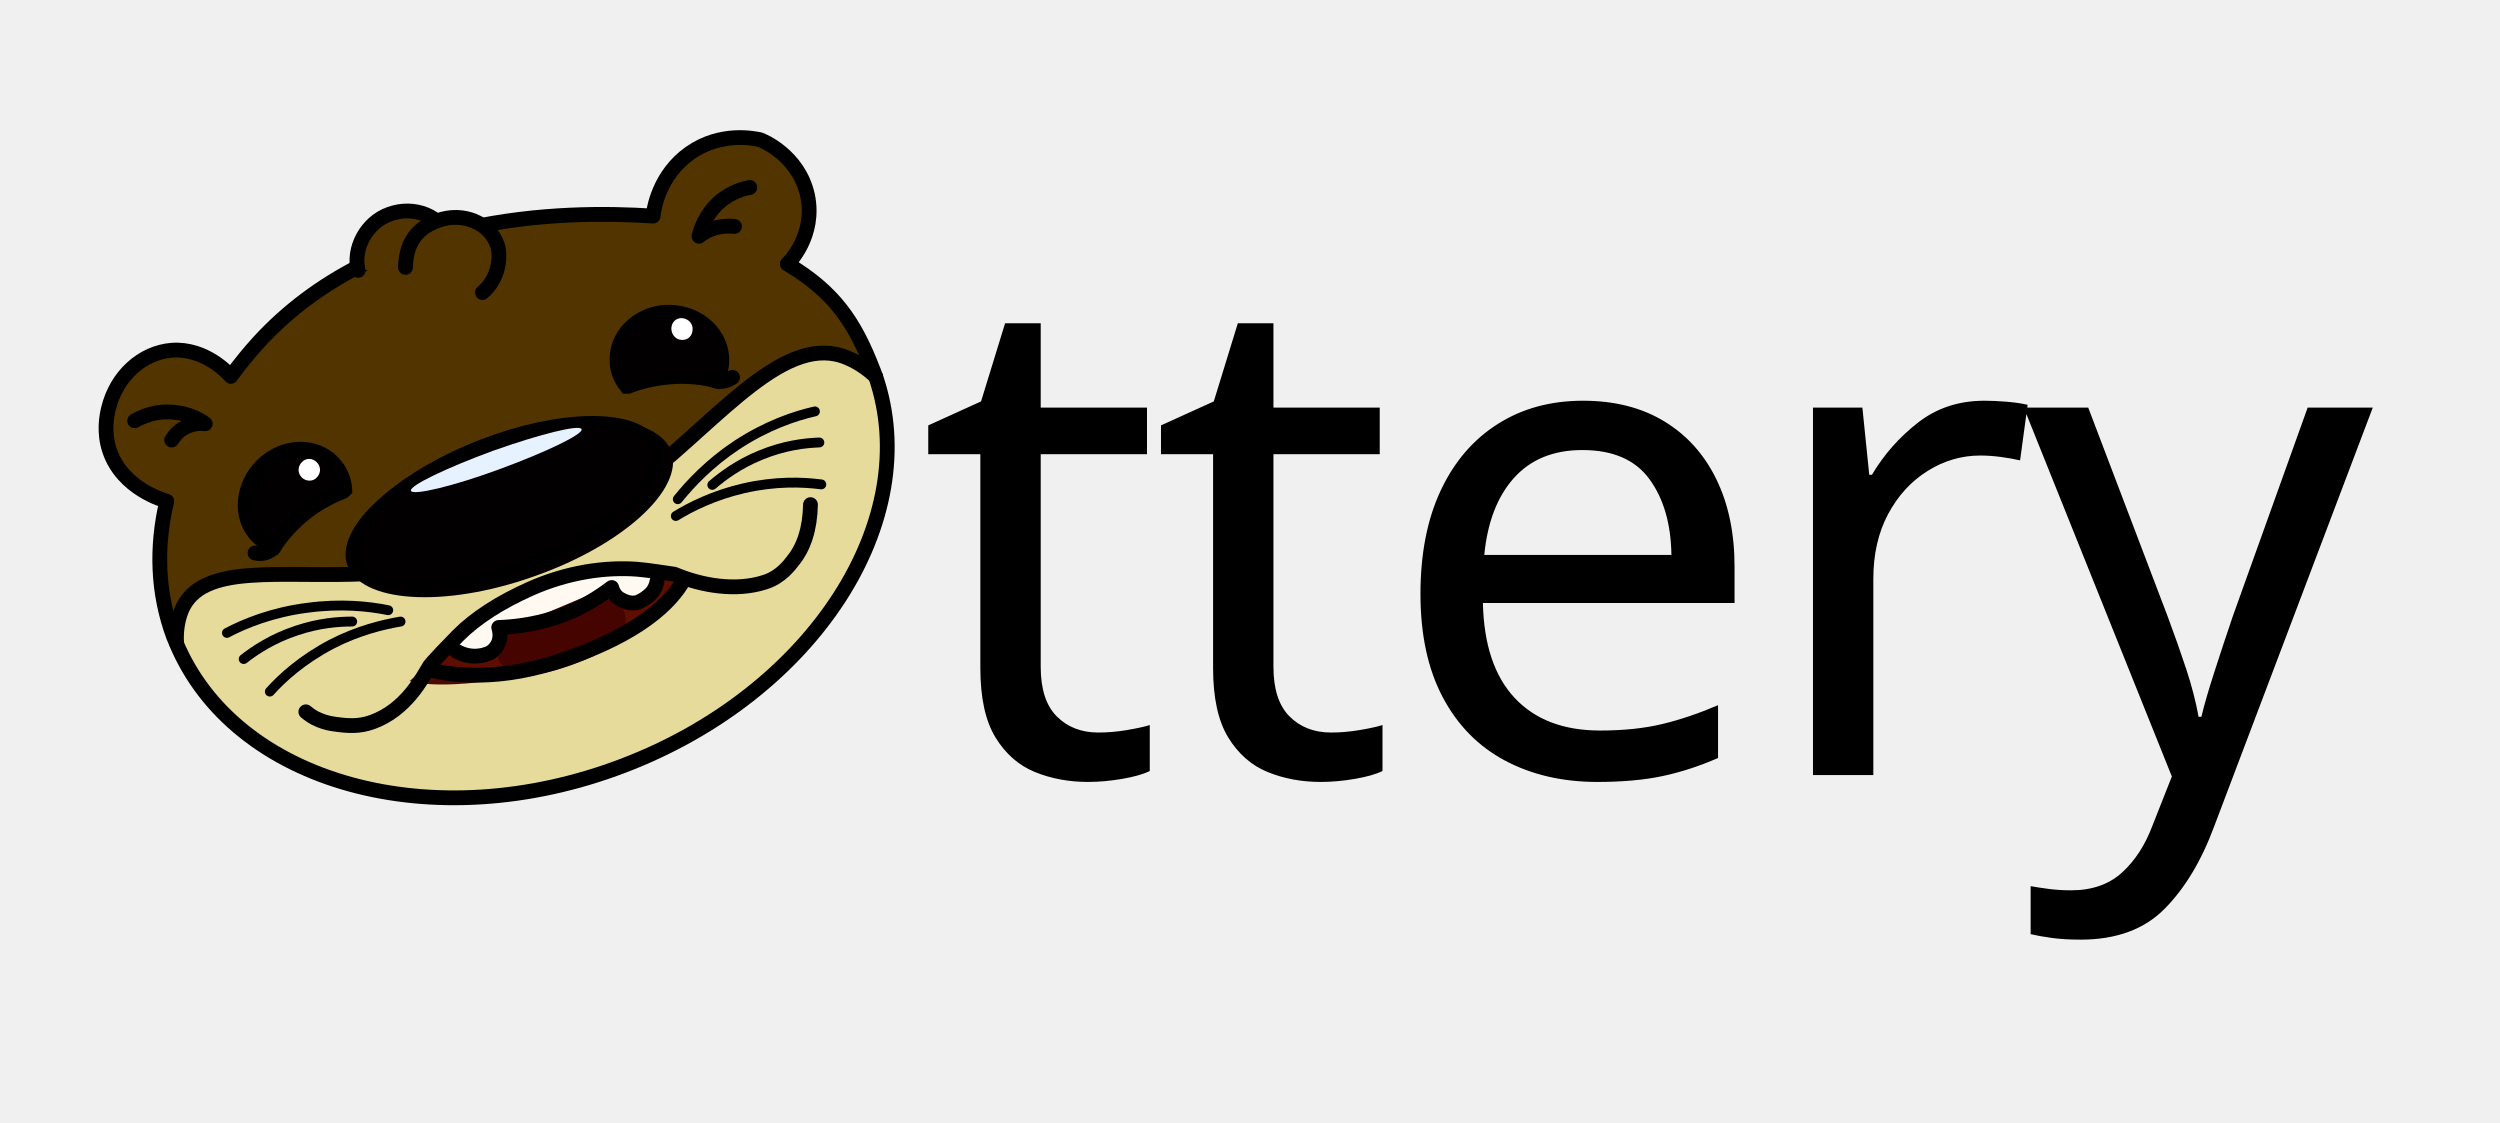
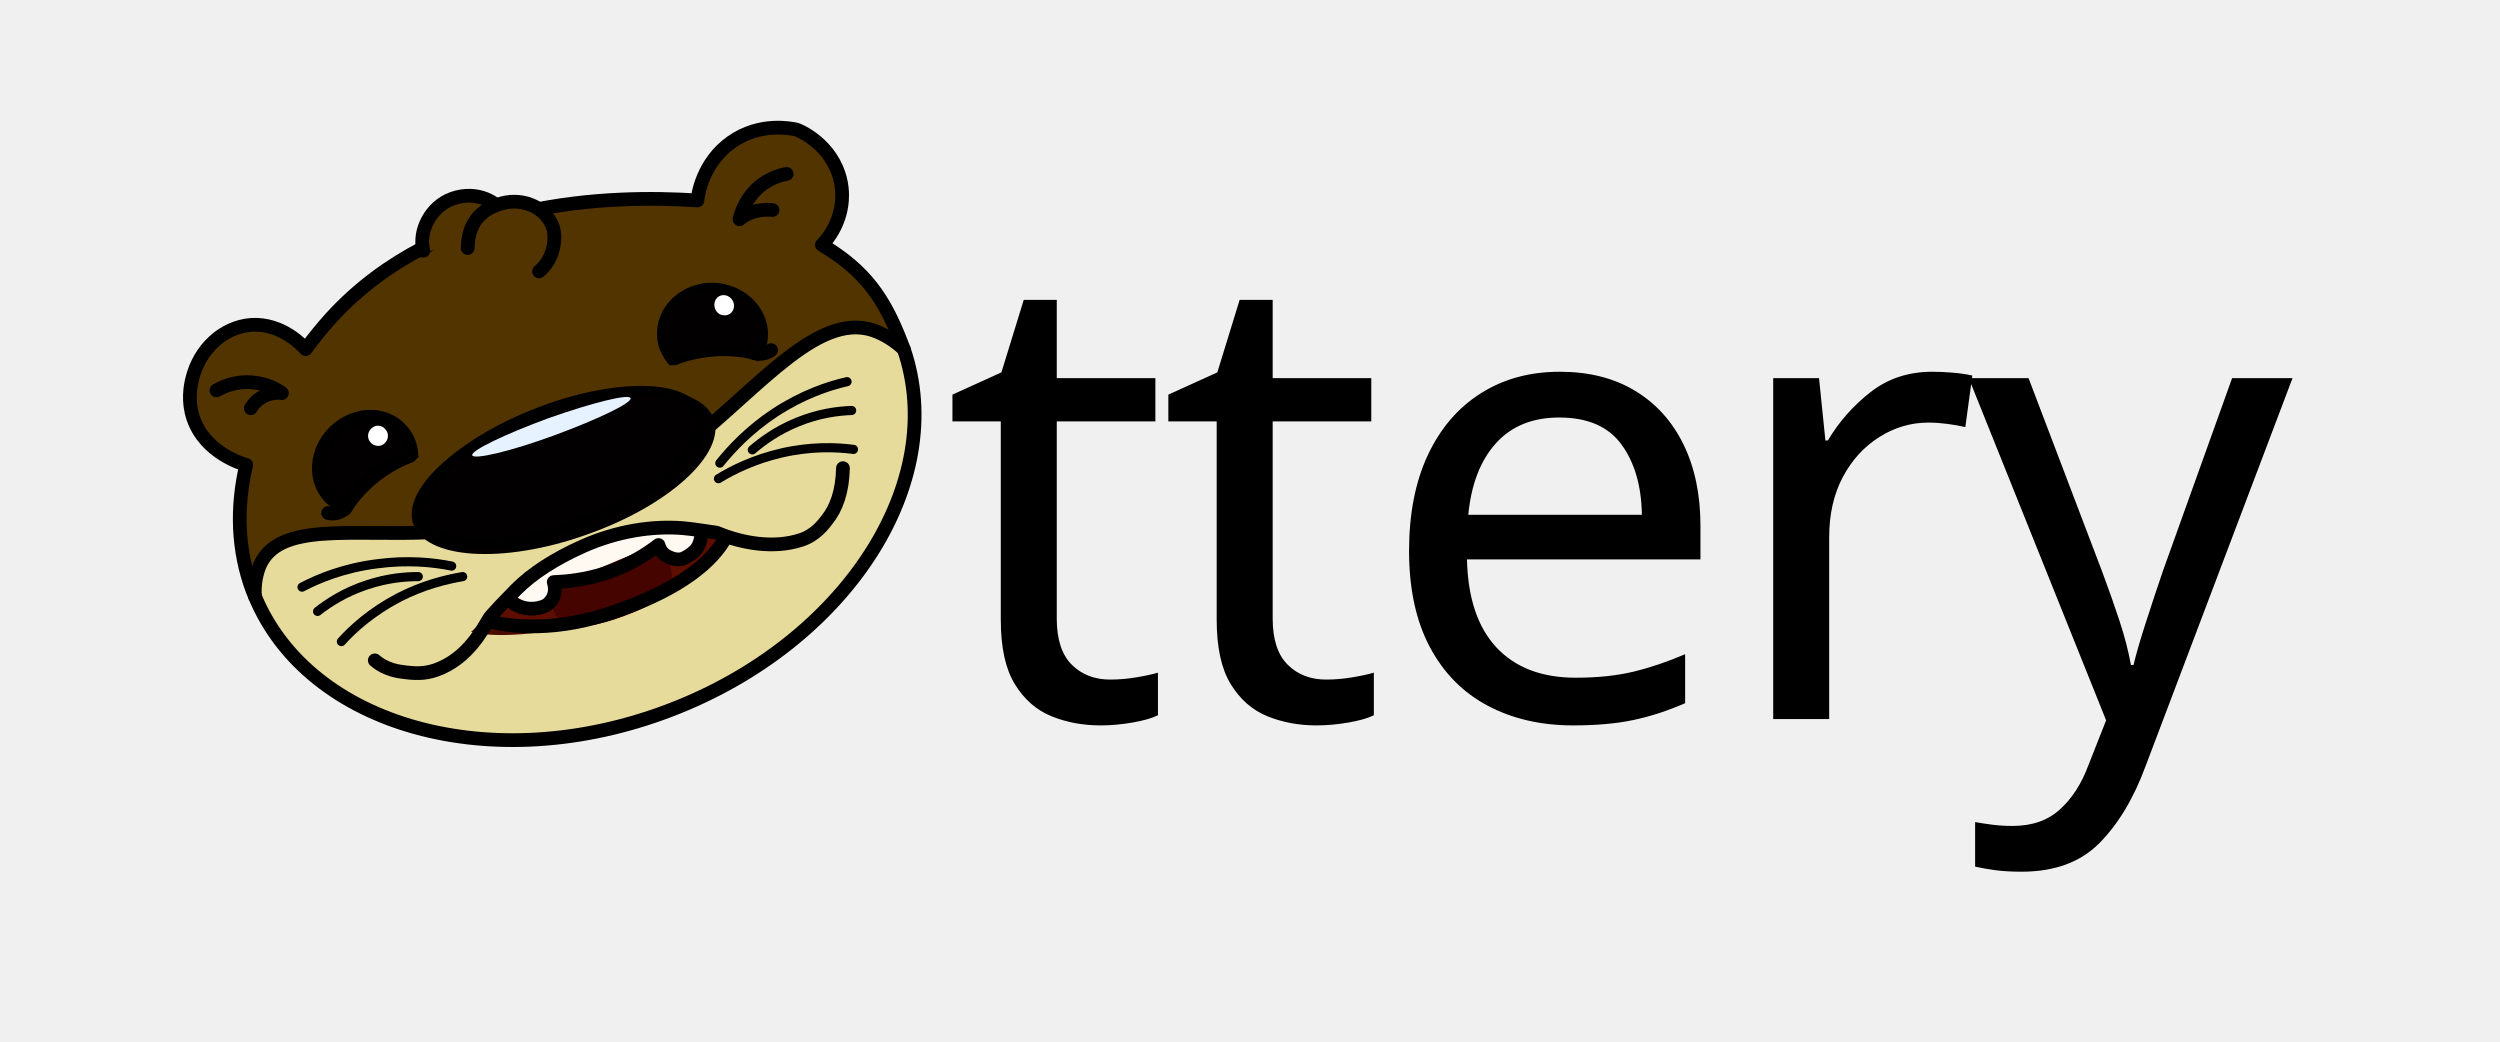
- <svg xmlns="http://www.w3.org/2000/svg" version="1.1" id="Ottery-Logo" x="0px" y="0px" viewBox="0 0 506.8 227.5" style="enable-background:new 0 0 506.8 227.5;" xml:space="preserve">
+ <svg xmlns="http://www.w3.org/2000/svg" version="1.1" id="Ottery-Logo" x="0px" y="0px" viewBox="0 0 546.3 227.5" style="enable-background:new 0 0 546.3 227.5;" xml:space="preserve">
  <style type="text/css">
	.st0{font-family:'ArialRoundedMTBold';}
	.st1{font-size:139px;}
	.st2{letter-spacing:-3;}
	.st3{display:none;}
	.st4{display:inline;}
	.st5{fill:#0085B1;}
	.st6{fill:#00A8C8;}
	.st7{fill:#005A8D;}
	.st8{fill:#E6DB9B;}
	.st9{fill:#513400;}
	.st10{fill:#FFF9F1;}
	.st11{fill:none;stroke:#000000;stroke-width:3;stroke-linecap:round;stroke-linejoin:round;stroke-miterlimit:10;}
	.st12{fill:#020000;}
	.st13{fill:none;stroke:#000000;stroke-width:2;stroke-linecap:round;stroke-linejoin:round;stroke-miterlimit:10;}
	.st14{fill:#E6F2FF;}
	.st15{fill:#5E0E00;}
	.st16{fill:none;stroke:#4B0B00;stroke-miterlimit:10;}
	.st17{fill:#460400;}
	.st18{fill:none;stroke:#460400;stroke-width:2;stroke-linecap:round;stroke-linejoin:round;stroke-miterlimit:10;}
	.st19{fill:none;stroke:#000000;stroke-width:3;stroke-miterlimit:10;}
	.st20{fill:#FFFFFF;}
	.st21{fill:none;stroke:#FFFFFF;stroke-width:2;stroke-linecap:round;stroke-linejoin:round;stroke-miterlimit:10;}
</style>
  <g id="Text-4">
-     <text transform="matrix(1 0 0 1 185.9566 157.1249)" class="st0 st1 st2">ttery</text>
+     <text transform="matrix(1 0 0 1 205.9091 157.1249)" class="st0 st1 st2">ttery</text>
  </g>
  <g id="Text-3" class="st3">
    <g class="st4">
-       <path d="M614.6,73.9c1.9-2.7,0.7-6.1-2.5-7.7l-17.4-11.4c-3.3-1.6-7.6-0.7-9.5,2.1l-10.4,16.4c-4.8,3.5-7,1.4-10.2-1.3l-19.2-17.7    c-2.7-2.3-7.2-2.3-9.9,0L517.9,69c-2.6,2.2-2.6,5.8,0,8l29.2,24.6c2.3,1.9,5.5,4.8,3.8,7.1l-31.9,37c-2.4,3.1-1.4,7.2,2.3,9.2    c0.3,0.2,0.6,0.3,0.9,0.5l13.8,11.7c0.4,0.3,0.9,0.6,1.3,0.8c3.6,1.6,10.8,2.8,15.8,0c1-0.6,1.8-1.4,2.3-2.3" />
-       <path d="M257.6,50.9h-65.3c-2.9,0-5.3,1.9-5.3,4.3v23.7c0,2.2,2.2,3.9,4.8,3.9l19.1-1.6c0.9,0,1.6,0.6,1.5,1.3l-7.7,64.1    c-0.2,2.8,2.6,5.1,6,5.1h27.1c3.9,0,7-2.6,6.7-5.8l-8.1-63c-0.1-1,0.9-1.8,2.1-1.8l18.5,2.4c3.2,0,5.7-2.1,5.7-4.6V55.1    C262.7,52.8,260.4,50.9,257.6,50.9z" />
-       <path d="M339.1,50.9h-65.3c-2.9,0-5.3,1.9-5.3,4.3v23.7c0,2.2,2.2,3.9,4.8,3.9l19.1-1.6c0.9,0,1.6,0.6,1.5,1.3l-7.7,64.1    c-0.2,2.8,2.6,5.1,6,5.1h27.1c3.9,0,7-2.6,6.7-5.8l-8.1-63c-0.1-1,0.9-1.8,2.1-1.8l18.5,2.4c3.2,0,5.7-2.1,5.7-4.6V55.1    C344.2,52.8,341.9,50.9,339.1,50.9z" />
-       <path d="M489.1,114.3c10.1-6.9,24.3-14.1,23.6-32.8c-0.8-20.6-21.5-29-46.7-29l-33.2,2c-2.3,0.1-4.2,2-4.3,4.3l-6.5,92    c0,2.4,2.4,4.3,5.3,4.3h30.9c2.8,0,5.1-1.8,5.1-4.1l-1.6-18l24.4,21.9c3,2.5,8,2.5,11,0l17.6-16.1c1.9-1.5,1.9-4,0-5.6    L489.1,114.3z M455.1,105.4c-4.9,0-5.5-4.6-5.5-10.3s-0.2-10.3,4.7-10.3S468,89.3,468,95S460,105.4,455.1,105.4z" />
-       <path d="M411.2,74.5V56.4c0-2.6-2.6-4.7-5.9-4.7h-47.6c-4,0-7.2,2.6-7.2,5.8v0.1v20.7l-3.1,71.2c0,2.9,2.9,5.3,6.6,5.3h19.3h6.4    h24.7c3.6,0,9.6-0.9,9.6-5.2l-1-25.1c0-2.9-2.9-5.2-6.5-5.2l-23.2,0.8c-2,0-3.7-1.3-3.7-2.9v-6.5c0-1.9,1.9-3.4,4.2-3.4l12.2,0.8    c3.2,0,5.8-2.1,5.8-4.6V90.6c0-2.2-2.2-3.9-4.8-3.9l-14.5,0.7c-1.5,0.1-2.7-0.9-2.7-2.1v-4.9c0-1.1,1.1-2,2.5-2l23.1,0.8    C408.5,79.2,411.2,77.1,411.2,74.5z" />
+       <path d="M634.5,73.9c1.9-2.7,0.7-6.1-2.5-7.7l-17.4-11.4c-3.3-1.6-7.6-0.7-9.5,2.1l-10.4,16.4c-4.8,3.5-7,1.4-10.2-1.3l-19.2-17.7    c-2.7-2.3-7.2-2.3-9.9,0L537.9,69c-2.6,2.2-2.6,5.8,0,8l29.2,24.6c2.3,1.9,5.5,4.8,3.8,7.1l-31.9,37c-2.4,3.1-1.4,7.2,2.3,9.2    c0.3,0.2,0.6,0.3,0.9,0.5l13.8,11.7c0.4,0.3,0.9,0.6,1.3,0.8c3.6,1.6,10.8,2.8,15.8,0c1-0.6,1.8-1.4,2.3-2.3" />
+       <path d="M277.5,50.9h-65.3c-2.9,0-5.3,1.9-5.3,4.3v23.7c0,2.2,2.2,3.9,4.8,3.9l19.1-1.6c0.9,0,1.6,0.6,1.5,1.3l-7.7,64.1    c-0.2,2.8,2.6,5.1,6,5.1h27.1c3.9,0,7-2.6,6.7-5.8l-8.1-63c-0.1-1,0.9-1.8,2.1-1.8l18.5,2.4c3.2,0,5.7-2.1,5.7-4.6V55.1    C282.7,52.8,280.4,50.9,277.5,50.9z" />
+       <path d="M359,50.9h-65.3c-2.9,0-5.3,1.9-5.3,4.3v23.7c0,2.2,2.2,3.9,4.8,3.9l19.1-1.6c0.9,0,1.6,0.6,1.5,1.3l-7.7,64.1    c-0.2,2.8,2.6,5.1,6,5.1h27.1c3.9,0,7-2.6,6.7-5.8l-8.1-63c-0.1-1,0.9-1.8,2.1-1.8l18.5,2.4c3.2,0,5.7-2.1,5.7-4.6V55.1    C364.2,52.8,361.9,50.9,359,50.9z" />
+       <path d="M509,114.3c10.1-6.9,24.3-14.1,23.6-32.8c-0.8-20.6-21.5-29-46.7-29l-33.2,2c-2.3,0.1-4.2,2-4.3,4.3l-6.5,92    c0,2.4,2.4,4.3,5.3,4.3h30.9c2.8,0,5.1-1.8,5.1-4.1l-1.6-18l24.4,21.9c3,2.5,8,2.5,11,0l17.6-16.1c1.9-1.5,1.9-4,0-5.6L509,114.3z     M475.1,105.4c-4.9,0-5.5-4.6-5.5-10.3s-0.2-10.3,4.7-10.3c4.9,0,13.8,4.6,13.8,10.3S480,105.4,475.1,105.4z" />
+       <path d="M431.1,74.5V56.4c0-2.6-2.6-4.7-5.9-4.7h-47.6c-4,0-7.2,2.6-7.2,5.8v0.1v20.7l-3.1,71.2c0,2.9,2.9,5.3,6.6,5.3h19.3h6.4    h24.7c3.6,0,9.6-0.9,9.6-5.2l-1-25.1c0-2.9-2.9-5.2-6.5-5.2l-23.2,0.8c-2,0-3.7-1.3-3.7-2.9v-6.5c0-1.9,1.9-3.4,4.2-3.4l12.2,0.8    c3.2,0,5.8-2.1,5.8-4.6V90.6c0-2.2-2.2-3.9-4.8-3.9l-14.5,0.7c-1.5,0.1-2.7-0.9-2.7-2.1v-4.9c0-1.1,1.1-2,2.5-2l23.1,0.8    C428.5,79.2,431.1,77.1,431.1,74.5z" />
    </g>
  </g>
  <g id="Text-2" class="st3">
    <g class="st4">
-       <circle class="st5" cx="113.4" cy="92.7" r="89" />
-       <path class="st5" d="M670.9,86.5" />
-       <path class="st5" d="M679.5,179.4c-0.5,1.2-1.4,2.2-2.5,3c0,0,0,0,0,0c-2.4,1.6-5.1,2.5-8,2.7l-8.8,0.7c-2.6,0.2-5.7-0.7-8-1.7    l-2.5-1.1c-2.3-1-4.2-2.7-5.4-4.8l-8.7-15.3c-0.3-0.3-0.6-0.5-1-0.7c-4-2.7-5.2-8.2-2.5-12.4l32-49.5c1.9-3,1.5-6.9-1-9.5    l-32.3-32.9c-2.9-3-2.9-7.7-9.8-10.5l19.4-19.8c4.2-3.7,12.9-3.3,20.7-0.2L682.4,49c3.6,3.6,2.8,3.8,5.4-1.9l7.2-14.6    c2.3-5.1,10.5-6.7,14.9-6.2c3.9,0.5,9.7,5.5,13.1,7.5l18.5,14.7c3.6,2.1,4.8,6.7,2.8,10.3" />
-       <path class="st5" d="M488.2,62.5v-33c0-3.4-2.7-6.1-6.1-6.1h-67.1c-4.1,0-7.5,3.3-7.5,7.5v0.2v36.4l-3.2,92c0,3.8,3.1,6.8,6.8,6.8    H449h6.6h25.7c3.7,0,9.9-1.2,9.9-6.7l-1.1-32.5c0-3.7-3-6.7-6.7-6.7l-24.1,1.1c-2.1,0-3.8-1.7-3.8-3.8v-8.4c0-2.4-0.5-4.7,1-3.5    l13.1,1.2c1.5,0.1,3.1-0.1,4.4-0.8c2.7-1.4,4.4-3.6,4.4-6.2V83.3c0-2.8-2.3-5-5-5.3l-17.9,1.1l-1-10.9l25.1,1    c1.3,0.1,2.5-0.1,3.7-0.5C486.4,67.6,488.2,65.2,488.2,62.5z" />
-       <path class="st5" d="M594.5,108.6c10.6-8.9,17.4-22.5,17.4-37.6c0-26.9-21.4-48.8-47.9-48.8l-55.4,2.9v141.9h49.8v-28.8l23.9,24.4    h-3.7v10.1h13.6l32.6-33.2L594.5,108.6z M549.3,94.3c-5.2,0-5.8-5.6-5.8-12.5s-0.3-12.5,4.9-12.5s14.4,5.6,14.4,12.5    S554.5,94.3,549.3,94.3z" />
-       <path class="st5" d="M290.6,25.4h-75.9v45.8h23.8v97h36.9c3.4,0,6.1-2.9,5.8-6.3L272,72.8l14.7,3.7c1.6,0.4,3.4,0.3,4.9-0.4    c3.7-1.7,5.7-4.3,5.7-7.4l0.9-35.6C298.3,28.9,294.9,25.4,290.6,25.4z" />
-       <path class="st6" d="M734.7,57.8c2.1-3.6,0.8-8.2-2.8-10.3l-25.9-19.3c-3.7-2.2-8.4-0.9-10.5,2.8l-10.7,21.8    c-2.5,4.4-8.5,2-12.1-1.6l-21.2-23.7c-3-3-7.9-3-10.9,0l-19.4,19.8c-2.9,3-2.9,7.7,0,10.7l32.3,32.9c2.5,2.5,6.1,6.5,4.2,9.5    l-35.2,49.5c-2.7,4.1-1.5,9.6,2.5,12.4c0.3,0.2,0.7,0.5,1,0.7l21.9,19.7c0.5,0.4,0.9,0.8,1.5,1c4,2.1,12,3.8,17.4,0.1    c1.1-0.8,2-1.9,2.5-3.1" />
-       <path class="st6" d="M279.4,25.4h-72.2c-3.2,0-5.9,2.6-5.9,5.9V68c0,3,2.4,5.4,5.4,5.4l16.6-2.2c1,0,1.7,0.8,1.7,1.8l-5.2,88.2    c-0.2,3.8,2.8,7.1,6.7,7.1h32.2c4.3,0,7.7-3.6,7.4-7.9l-5.7-86.6c-0.1-1.3,1-2.5,2.3-2.5l16,3.2c3.5,0,6.4-2.8,6.4-6.4v-37    C285.1,27.9,282.6,25.4,279.4,25.4z" />
-       <path class="st5" d="M388.9,25.4H313v45.8h23.8v97h36.9c3.4,0,6.1-2.9,5.8-6.3l-9.2-89.1l14.7,3.7c1.6,0.4,3.4,0.3,4.9-0.4    c3.7-1.7,5.7-4.3,5.7-7.4l0.9-35.6C396.6,28.9,393.2,25.4,388.9,25.4z" />
-       <path class="st6" d="M377.7,25.4h-72.2c-3.2,0-5.9,2.6-5.9,5.9V68c0,3,2.4,5.4,5.4,5.4l16.6-2.2c1,0,1.7,0.8,1.7,1.8l-5.2,88.2    c-0.2,3.8,2.8,7.1,6.7,7.1H357c4.3,0,7.7-3.6,7.4-7.9l-5.7-86.6c-0.1-1.3,1-2.5,2.3-2.5l16,3.2c3.5,0,6.4-2.8,6.4-6.4v-37    C383.4,27.9,380.9,25.4,377.7,25.4z" />
-       <path class="st6" d="M581,108.6c10.6-8.9,17.4-22.5,17.4-37.6c0-26.9-21.4-48.8-47.9-48.8l-55.4,2.9v141.9h49.8v-28.8l33.8,34.5    l32.6-33.2L581,108.6z M535.8,94.3c-5.2,0-5.8-5.6-5.8-12.5s-0.3-12.5,4.9-12.5s14.4,5.6,14.4,12.5S541,94.3,535.8,94.3z" />
-       <path class="st6" d="M478.6,62.8v-33c0-3.4-2.7-6.1-6.1-6.1h-67.1c-4.1,0-7.5,3.3-7.5,7.5v0.2v36.4l-3.2,92c0,3.8,3.1,6.8,6.8,6.8    h37.7h6.6h25.7c3.7,0,9.9-1.2,9.9-6.7l-1.1-32.5c0-3.7-3-6.7-6.7-6.7l-24.1,1.1c-2.1,0-3.8-1.7-3.8-3.8v-8.4    c0-2.4,1.9-4.3,4.3-4.3l12.7,1.1c3.3,0,6-2.7,6-6V83.7c0-2.8-2.3-5-5-5l-15.1,0.9c-1.5,0.1-2.9-1.1-2.9-2.7v-6.4    c0-1.4,1.2-2.6,2.6-2.5l24,1C475.9,68.9,478.6,66.2,478.6,62.8z" />
-       <circle class="st6" cx="103.7" cy="92.7" r="89" />
+       <circle class="st5" cx="133.3" cy="92.7" r="89" />
+       <path class="st5" d="M690.8,86.5" />
+       <path class="st5" d="M699.4,179.4c-0.5,1.2-1.4,2.2-2.5,3c0,0,0,0,0,0c-2.4,1.6-5.1,2.5-8,2.7l-8.8,0.7c-2.6,0.2-5.7-0.7-8-1.7    l-2.5-1.1c-2.3-1-4.2-2.7-5.4-4.8l-8.7-15.3c-0.3-0.3-0.6-0.5-1-0.7c-4-2.7-5.2-8.2-2.5-12.4l32-49.5c1.9-3,1.5-6.9-1-9.5    l-32.3-32.9c-2.9-3-2.9-7.7-9.8-10.5l19.4-19.8c4.2-3.7,12.9-3.3,20.7-0.2L702.4,49c3.6,3.6,2.8,3.8,5.4-1.9l7.2-14.6    c2.3-5.1,10.5-6.7,14.9-6.2c3.9,0.5,9.7,5.5,13.1,7.5l18.5,14.7c3.6,2.1,4.8,6.7,2.8,10.3" />
+       <path class="st5" d="M508.2,62.5v-33c0-3.4-2.7-6.1-6.1-6.1H435c-4.1,0-7.5,3.3-7.5,7.5v0.2v36.4l-3.2,92c0,3.8,3.1,6.8,6.8,6.8    h37.7h6.6h25.7c3.7,0,9.9-1.2,9.9-6.7l-1.1-32.5c0-3.7-3-6.7-6.7-6.7l-24.1,1.1c-2.1,0-3.8-1.7-3.8-3.8v-8.4c0-2.4-0.5-4.7,1-3.5    l13.1,1.2c1.5,0.1,3.1-0.1,4.4-0.8c2.7-1.4,4.4-3.6,4.4-6.2V83.3c0-2.8-2.3-5-5-5.3l-17.9,1.1l-1-10.9l25.1,1    c1.3,0.1,2.5-0.1,3.7-0.5C506.4,67.6,508.2,65.2,508.2,62.5z" />
+       <path class="st5" d="M614.4,108.6c10.6-8.9,17.4-22.5,17.4-37.6c0-26.9-21.4-48.8-47.9-48.8l-55.4,2.9v141.9h49.8v-28.8l23.9,24.4    h-3.7v10.1h13.6l32.6-33.2L614.4,108.6z M569.3,94.3c-5.2,0-5.8-5.6-5.8-12.5s-0.3-12.5,4.9-12.5s14.4,5.6,14.4,12.5    S574.4,94.3,569.3,94.3z" />
+       <path class="st5" d="M310.6,25.4h-75.9v45.8h23.8v97h36.9c3.4,0,6.1-2.9,5.8-6.3l-9.2-89.1l14.7,3.7c1.6,0.4,3.4,0.3,4.9-0.4    c3.7-1.7,5.7-4.3,5.7-7.4l0.9-35.6C318.3,28.9,314.8,25.4,310.6,25.4z" />
+       <path class="st6" d="M754.7,57.8c2.1-3.6,0.8-8.2-2.8-10.3L726,28.1c-3.7-2.2-8.4-0.9-10.5,2.8l-10.7,21.8    c-2.5,4.4-8.5,2-12.1-1.6l-21.2-23.7c-3-3-7.9-3-10.9,0l-19.4,19.8c-2.9,3-2.9,7.7,0,10.7l32.3,32.9c2.5,2.5,6.1,6.5,4.2,9.5    l-35.2,49.5c-2.7,4.1-1.5,9.6,2.5,12.4c0.3,0.2,0.7,0.5,1,0.7l21.9,19.7c0.5,0.4,0.9,0.8,1.5,1c4,2.1,12,3.8,17.4,0.1    c1.1-0.8,2-1.9,2.5-3.1" />
+       <path class="st6" d="M299.4,25.4h-72.2c-3.2,0-5.9,2.6-5.9,5.9V68c0,3,2.4,5.4,5.4,5.4l16.6-2.2c1,0,1.7,0.8,1.7,1.8l-5.2,88.2    c-0.2,3.8,2.8,7.1,6.7,7.1h32.2c4.3,0,7.7-3.6,7.4-7.9l-5.7-86.6c-0.1-1.3,1-2.5,2.3-2.5l16,3.2c3.5,0,6.4-2.8,6.4-6.4v-37    C305.1,27.9,302.5,25.4,299.4,25.4z" />
+       <path class="st5" d="M408.9,25.4h-75.9v45.8h23.8v97h36.9c3.4,0,6.1-2.9,5.8-6.3l-9.2-89.1l14.7,3.7c1.6,0.4,3.4,0.3,4.9-0.4    c3.7-1.7,5.7-4.3,5.7-7.4l0.9-35.6C416.5,28.9,413.1,25.4,408.9,25.4z" />
+       <path class="st6" d="M397.7,25.4h-72.2c-3.2,0-5.9,2.6-5.9,5.9V68c0,3,2.4,5.4,5.4,5.4l16.6-2.2c1,0,1.7,0.8,1.7,1.8l-5.2,88.2    c-0.2,3.8,2.8,7.1,6.7,7.1H377c4.3,0,7.7-3.6,7.4-7.9l-5.7-86.6c-0.1-1.3,1-2.5,2.3-2.5l16,3.2c3.5,0,6.4-2.8,6.4-6.4v-37    C403.4,27.9,400.8,25.4,397.7,25.4z" />
+       <path class="st6" d="M601,108.6c10.6-8.9,17.4-22.5,17.4-37.6c0-26.9-21.4-48.8-47.9-48.8L515,25.1v141.9h49.8v-28.8l33.8,34.5    l32.6-33.2L601,108.6z M555.8,94.3c-5.2,0-5.8-5.6-5.8-12.5s-0.3-12.5,4.9-12.5s14.4,5.6,14.4,12.5S561,94.3,555.8,94.3z" />
+       <path class="st6" d="M498.6,62.8v-33c0-3.4-2.7-6.1-6.1-6.1h-67.1c-4.1,0-7.5,3.3-7.5,7.5v0.2v36.4l-3.2,92c0,3.8,3.1,6.8,6.8,6.8    h37.7h6.6h25.7c3.7,0,9.9-1.2,9.9-6.7l-1.1-32.5c0-3.7-3-6.7-6.7-6.7l-24.1,1.1c-2.1,0-3.8-1.7-3.8-3.8v-8.4    c0-2.4,1.9-4.3,4.3-4.3l12.7,1.1c3.3,0,6-2.7,6-6V83.7c0-2.8-2.3-5-5-5l-15.1,0.9c-1.5,0.1-2.9-1.1-2.9-2.7v-6.4    c0-1.4,1.2-2.6,2.6-2.5l24,1C495.8,68.9,498.6,66.2,498.6,62.8z" />
+       <circle class="st6" cx="123.6" cy="92.7" r="89" />
    </g>
  </g>
  <g id="Text-1" class="st3">
    <g class="st4">
-       <path class="st7" d="M594.6,152.7c-1.3,19.7-1.9,20.3-17,22.4c-8.3,1.2-16.5,4.1-24.9,4.3c-5.9,0.1-11.9-5.3-10.4-12.1    c-0.8-39.9-2.2-79.8-3-119.7c-0.4-23.2-0.1-24.6,17.6-25.6c21.8-1.2,43.7-1.7,65.4,1c30.9,3.9,43.5,41,27.3,75.8    c-2.6,5.6-5.3,11.1-8.3,17.4c3.3,4.8,6.5,9.5,10.1,14.7c2.3,3.3,6.6,9,5.3,12.8c-0.8,2.4-2.5,5.1-4.4,7.4    c-11,13.2-18.5,16-28.7,19.5c-7.8,2.7-9.3,2.6-14.3-3.1C605,162.5,600.1,158.2,594.6,152.7 M596,74.3c0.8,8.5,1.5,15.3,2.2,22.9    C606.9,89.1,606.5,84.2,596,74.3" />
-       <path class="st7" d="M492.9,76.6c0.5,1.9,2.3,3,4.2,2.7c5.7-0.9,11.4-1.7,17-3.4c5.7-1.7,7.5,0.5,8,7.7    c1.8,22.3,1.9,22.1-15.5,27.3c-4.1,1.2-10.4-0.2-11.4,8.8c-0.2,1.8,1.3,3.3,3.1,3.1c7.4-0.7,14.4-1.6,21.4-1.9    c10.8-0.5,12.1,1.1,13.2,15c0.8,10,1.6,20,2.5,30.6c0.4,4.4-2.8,8.4-7.1,9.1c-5.2,0.9-10.2,1.7-15.1,1.5    c-22.9-0.8-45.8-2.6-68.7-3.8c-4.4-0.2-6.7-2.2-6.7-8.3c-0.1-41.8-0.4-83.5-0.7-125.3c-0.1-8.1,1.8-12.7,8.9-13.1    c12.3-0.8,24.5-3.2,36.7-4.1c15-1.1,30.1-1.3,45.2-2.2c5.7-0.3,8.2,2.1,7.8,10c-0.5,8.7-0.5,17.5,0.1,26.1    c0.6,8.2-2.3,11.1-7.9,11.7c-8.9,0.9-17.7,2.4-26.7,2.7c-6.8,0.2-8.9,3-8.7,4.5L492.9,76.6z" />
-       <path class="st7" d="M296.3,90.8c-1.2,0.2-2.1,1.3-2,2.5c1.6,25.7,2.9,50.6,4.7,75.4c0.7,10.4-1.2,12.2-8.9,10.4    c-11.8-2.7-24.8,0.4-36.8-1.4c-6.1-0.9-5.4-10.4-5.3-18.2c0.4-23.9,0.2-47.9,0.2-73.7c0-1.9-1.5-3.4-3.4-3.4h-22.1    c-1.6,0-2.9-1.1-3.2-2.7c-3.1-19.3-3.1-36.7,5.3-54.2c0.9-1.8,4.9-4.9,7.5-4.8c22.2,0.5,44.3,1.6,66.5,2.6c0.9,0,2.4,0,3.4,0    c21.2-0.8,21.2-0.9,21.8,27c0.1,7.6-0.4,15.3,0.2,22.9c0.8,9.6-3,13.1-9.3,14.3C309.3,88.5,303.7,89.5,296.3,90.8" />
-       <path class="st7" d="M405.7,92c-1.2,0.2-2.1,1.3-2,2.5c1.6,25.7,2.9,50.6,4.7,75.4c0.7,10.4-1.2,12.2-8.9,10.4    c-11.8-2.7-24.8,0.4-36.8-1.4c-6.1-0.9-5.4-10.4-5.3-18.2c0.4-23.9,0.2-47.9,0.2-73.7c0-1.9-1.5-3.4-3.4-3.4h-22.1    c-1.6,0-2.9-1.1-3.2-2.7c-3.1-19.3-3.1-36.7,5.3-54.2c0.9-1.8,4.9-4.9,7.5-4.8c22.2,0.5,44.3,1.6,66.5,2.6c0.9,0,2.4,0,3.4,0    c21.2-0.8,21.2-0.9,21.8,27c0.2,7.6-0.4,15.3,0.2,22.9c0.8,9.6-3,13.1-9.3,14.3C418.7,89.7,413.1,90.7,405.7,92" />
-       <path class="st7" d="M652.4,36.9C664.6,31,675.2,25.6,686,21c1.8-0.8,5.3,1.8,6.9,4.1c7.4,10.3,14.4,21.1,22.7,33.4    c2-8.6,3.7-16,5.3-23.3C723.8,22,725,20.6,735,24.2c7.7,2.8,15.2,6.7,22.3,11.5c2,1.4,3.8,8.3,2.9,11.2    c-11.9,38.3-23.8,76.7-36.7,114.4c-7.5,22-9.7,21.9-23.4,6.1c-5-5.8-9.7-12.1-14.9-17.7c-6.9-7.5-7.4-15.7-1.8-24.2    c5.6-8.4,4.4-15.9-0.1-24.3c-7.7-14.3-15.1-28.9-22.3-43.6C658.1,51.7,655.8,45.1,652.4,36.9" />
-       <path class="st7" d="M212.4,98c0,58.6-47.5,106.2-106.2,106.2C47.6,204.2,0.1,156.7,0.1,98C0.1,39.4,47.6-8.1,106.3-8.1    C164.9-8.1,212.4,39.4,212.4,98" />
+       <path class="st7" d="M614.5,152.7c-1.3,19.7-1.9,20.3-17,22.4c-8.3,1.2-16.5,4.1-24.9,4.3c-5.9,0.1-11.9-5.3-10.4-12.1    c-0.8-39.9-2.2-79.8-3-119.7c-0.4-23.2-0.1-24.6,17.6-25.6c21.8-1.2,43.7-1.7,65.4,1c30.9,3.9,43.5,41,27.3,75.8    c-2.6,5.6-5.3,11.1-8.3,17.4c3.3,4.8,6.5,9.5,10.1,14.7c2.3,3.3,6.6,9,5.3,12.8c-0.8,2.4-2.5,5.1-4.4,7.4    c-11,13.2-18.5,16-28.7,19.5c-7.8,2.7-9.3,2.6-14.3-3.1C624.9,162.5,620.1,158.2,614.5,152.7 M615.9,74.3    c0.8,8.5,1.5,15.3,2.2,22.9C626.9,89.1,626.5,84.2,615.9,74.3" />
+       <path class="st7" d="M512.8,76.6c0.5,1.9,2.3,3,4.2,2.7c5.7-0.9,11.4-1.7,17-3.4c5.7-1.7,7.5,0.5,8,7.7    c1.8,22.3,1.9,22.1-15.5,27.3c-4.1,1.2-10.4-0.2-11.4,8.8c-0.2,1.8,1.3,3.3,3.1,3.1c7.4-0.7,14.4-1.6,21.4-1.9    c10.8-0.5,12.1,1.1,13.2,15c0.8,10,1.6,20,2.5,30.6c0.4,4.4-2.8,8.4-7.1,9.1c-5.2,0.9-10.2,1.7-15.1,1.5    c-22.9-0.8-45.8-2.6-68.7-3.8c-4.4-0.2-6.7-2.2-6.7-8.3c-0.1-41.8-0.4-83.5-0.7-125.3c-0.1-8.1,1.8-12.7,8.9-13.1    c12.3-0.8,24.5-3.2,36.7-4.1c15-1.1,30.1-1.3,45.2-2.2c5.7-0.3,8.2,2.1,7.8,10c-0.5,8.7-0.5,17.5,0.1,26.1    c0.6,8.2-2.3,11.1-7.9,11.7c-8.9,0.9-17.7,2.4-26.7,2.7c-6.8,0.2-8.9,3-8.7,4.5L512.8,76.6z" />
+       <path class="st7" d="M316.2,90.8c-1.2,0.2-2.1,1.3-2,2.5c1.6,25.7,2.9,50.6,4.7,75.4c0.7,10.4-1.2,12.2-8.9,10.4    c-11.8-2.7-24.8,0.4-36.8-1.4c-6.1-0.9-5.4-10.4-5.3-18.2c0.4-23.9,0.2-47.9,0.2-73.7c0-1.9-1.5-3.4-3.4-3.4h-22.1    c-1.6,0-2.9-1.1-3.2-2.7c-3.1-19.3-3.1-36.7,5.3-54.2c0.9-1.8,4.9-4.9,7.5-4.8c22.2,0.5,44.3,1.6,66.5,2.6c0.9,0,2.4,0,3.4,0    c21.2-0.8,21.2-0.9,21.8,27c0.1,7.6-0.4,15.3,0.2,22.9c0.8,9.6-3,13.1-9.3,14.3C329.2,88.5,323.6,89.5,316.2,90.8" />
+       <path class="st7" d="M425.6,92c-1.2,0.2-2.1,1.3-2,2.5c1.6,25.7,2.9,50.6,4.7,75.4c0.7,10.4-1.2,12.2-8.9,10.4    c-11.8-2.7-24.8,0.4-36.8-1.4c-6.1-0.9-5.4-10.4-5.3-18.2c0.4-23.9,0.2-47.9,0.2-73.7c0-1.9-1.5-3.4-3.4-3.4h-22.1    c-1.6,0-2.9-1.1-3.2-2.7c-3.1-19.3-3.1-36.7,5.3-54.2c0.9-1.8,4.9-4.9,7.5-4.8c22.2,0.5,44.3,1.6,66.5,2.6c0.9,0,2.4,0,3.4,0    c21.2-0.8,21.2-0.9,21.8,27c0.2,7.6-0.4,15.3,0.2,22.9c0.8,9.6-3,13.1-9.3,14.3C438.6,89.7,433.1,90.7,425.6,92" />
+       <path class="st7" d="M672.4,36.9c12.2-5.9,22.7-11.4,33.6-15.9c1.8-0.8,5.3,1.8,6.9,4.1c7.4,10.3,14.4,21.1,22.7,33.4    c2-8.6,3.7-16,5.3-23.3C743.8,22,745,20.6,755,24.2c7.7,2.8,15.2,6.7,22.3,11.5c2,1.4,3.8,8.3,2.9,11.2    c-11.9,38.3-23.8,76.7-36.7,114.4c-7.5,22-9.7,21.9-23.4,6.1c-5-5.8-9.7-12.1-14.9-17.7c-6.9-7.5-7.4-15.7-1.8-24.2    c5.6-8.4,4.4-15.9-0.1-24.3C695.6,87,688.3,72.4,681,57.7C678.1,51.7,675.8,45.1,672.4,36.9" />
+       <path class="st7" d="M232.4,98c0,58.6-47.5,106.2-106.2,106.2C67.6,204.2,20,156.7,20,98C20,39.4,67.6-8.1,126.2-8.1    C184.9-8.1,232.4,39.4,232.4,98" />
    </g>
  </g>
  <g id="Fur">
-     <path class="st8" d="M138.9,116.6c-3,0-3.7-0.8-6.4-0.9c-7.5-0.1-16-0.7-25,3.3c-7.1,3.1-12.1,8.5-16.4,12.5c-2.2,2-3.4,2.3-5.3,4   c5,1.1,16.3,2.6,29.8-2.1c14.6-5,22.2-12.4,23.4-17.1L138.9,116.6z M172.7,72c2.6,1.1,4.5,2.7,5.6,3.7c10,29.1-12.6,64.2-51.1,78.9   c-38.6,14.7-78.8,3.5-90.6-25c-0.1-1.5,0-4,1-6.6c4.1-9.8,18-10.1,35.8-11c0,0.4,0.2,0.8,0.3,1.2c2.5,6.7,18.2,7,34.9,0.6   s28.2-17,25.7-23.7c-0.2-0.4-0.4-0.8-0.7-1.2C149.4,76.6,160.3,66.5,172.7,72" />
-     <path class="st9" d="M154.1,28.3c0.4,0.1,7.9,3.1,9.7,11.3c1.7,8.1-3.7,13.6-4.1,13.9C169,59.1,173.2,65.1,177,75   c0.2,0.4,0.3,0.9,0.5,1.3c-1.1-1-3-2.6-5.6-3.7c-12.4-5.5-22.4,8.7-38.1,21.1c-3.9-5.5-19.4-7.5-35.1-1.6   c-15.7,6-26,17.9-25.2,24.6c-17.8,0.9-32.6-2.9-36.7,7c-1.1,2.6-1.1,5-1,6.6c-0.2-0.4-0.3-0.8-0.5-1.2c-3.3-8.8-3.6-18.2-1.4-27.5   c-0.6-0.2-9-2.5-11.6-10.3c-1.2-3.6-0.6-6.9-0.2-8.5c1.6-6.6,6.8-11.3,12.8-11.8c6.8-0.5,11.4,4.7,12,5.3c1.8-2.5,3.7-4.8,5.6-6.9   c24-26.2,61.6-26.8,80-25.6c0.1-1.2,1.1-8.3,7.5-12.8C146.3,26.6,153,28,154.1,28.3" />
+     <path class="st8" d="M158.9,116.6c-3,0-3.7-0.8-6.4-0.9c-7.5-0.1-16-0.7-25,3.3c-7.1,3.1-12.1,8.5-16.4,12.5c-2.2,2-3.4,2.3-5.3,4   c5,1.1,16.3,2.6,29.8-2.1c14.6-5,22.2-12.4,23.4-17.1L158.9,116.6z M192.7,72c2.6,1.1,4.5,2.7,5.6,3.7c10,29.1-12.6,64.2-51.1,78.9   c-38.6,14.7-78.8,3.5-90.6-25c-0.1-1.5,0-4,1-6.6c4.1-9.8,18-10.1,35.8-11c0,0.4,0.2,0.8,0.3,1.2c2.5,6.7,18.2,7,34.9,0.6   s28.2-17,25.7-23.7c-0.2-0.4-0.4-0.8-0.7-1.2C169.4,76.6,180.2,66.5,192.7,72" />
+     <path class="st9" d="M174.1,28.3c0.4,0.1,7.9,3.1,9.7,11.3c1.7,8.1-3.7,13.6-4.1,13.9C189,59.1,193.2,65.1,197,75   c0.2,0.4,0.3,0.9,0.5,1.3c-1.1-1-3-2.6-5.6-3.7c-12.4-5.5-22.4,8.7-38.1,21.1c-3.9-5.5-19.4-7.5-35.1-1.6   c-15.7,6-26,17.9-25.2,24.6c-17.8,0.9-32.6-2.9-36.7,7c-1.1,2.6-1.1,5-1,6.6c-0.2-0.4-0.3-0.8-0.5-1.2c-3.3-8.8-3.6-18.2-1.4-27.5   c-0.6-0.2-9-2.5-11.6-10.3c-1.2-3.6-0.6-6.9-0.2-8.5c1.6-6.6,6.8-11.3,12.8-11.8c6.8-0.5,11.4,4.7,12,5.3c1.8-2.5,3.7-4.8,5.6-6.9   c24-26.2,61.6-26.8,80-25.6c0.1-1.2,1.1-8.3,7.5-12.8C166.2,26.6,172.9,28,174.1,28.3" />
  </g>
  <g id="Outline">
-     <path class="st10" d="M125.1,120.1l3.6,0.9" />
-     <path class="st11" d="M35.7,130.3c-0.2-0.4-0.3-0.8-0.5-1.2c-3.3-8.8-3.6-18.2-1.4-27.5c-0.6-0.2-9-2.5-11.6-10.3   c-1.2-3.6-0.6-6.9-0.2-8.5c1.6-6.6,6.8-11.3,12.8-11.8c6.8-0.5,11.5,4.7,12,5.3c1.8-2.5,3.7-4.8,5.6-6.9c24-26.2,61.6-26.8,80-25.6   c0.1-1.2,1.1-8.3,7.5-12.8c6.3-4.4,13-2.9,14.1-2.7c0.4,0.1,7.9,3.1,9.7,11.3c1.7,8.1-3.7,13.6-4.1,13.9   C169,59.1,173.2,65.1,177,75c0.2,0.4,0.3,0.9,0.5,1.3c10,29.1-12.6,64.2-51.1,78.9C87.7,170,47.6,158.8,35.7,130.3z" />
-     <path class="st11" d="M130.3,97c15.8-12.4,29.1-29.9,41.6-24.4c2.6,1.1,4.5,2.7,5.6,3.7" />
-     <path class="st11" d="M35.8,130.3C35.8,130.3,35.7,130.3,35.8,130.3c-0.1-1.6,0-4.1,1-6.6c4.1-9.8,20.1-6.5,37.9-7.4" />
-     <path class="st9" d="M72.6,54.8c-1.1-4.3,1.6-9.7,6.4-11.4c5-1.8,10.4,0.4,12,4.9c0.7,2,0.6,4.2-0.3,6.2" />
-     <path class="st11" d="M72.6,54.8c-1.1-4.3,1.6-9.7,6.4-11.4c5-1.8,10.4,0.4,12,4.9c0.7,2,0.6,4.2-0.3,6.2" />
-     <path class="st9" d="M82.2,54.2c0.1-4,1.5-7.7,6.6-9.5c5-1.8,10.4,0.4,12,4.9c0.7,1.9,0.6,6.7-3,9.7" />
+     <path class="st10" d="M145,120.1l3.6,0.9" />
+     <path class="st11" d="M55.7,130.3c-0.2-0.4-0.3-0.8-0.5-1.2c-3.3-8.8-3.6-18.2-1.4-27.5c-0.6-0.2-9-2.5-11.6-10.3   c-1.2-3.6-0.6-6.9-0.2-8.5c1.6-6.6,6.8-11.3,12.8-11.8c6.8-0.5,11.5,4.7,12,5.3c1.8-2.5,3.7-4.8,5.6-6.9c24-26.2,61.6-26.8,80-25.6   c0.1-1.2,1.1-8.3,7.5-12.8c6.3-4.4,13-2.9,14.1-2.7c0.4,0.1,7.9,3.1,9.7,11.3c1.7,8.1-3.7,13.6-4.1,13.9   C189,59.1,193.2,65.1,197,75c0.2,0.4,0.3,0.9,0.5,1.3c10,29.1-12.6,64.2-51.1,78.9C107.7,170,67.5,158.8,55.7,130.3z" />
+     <path class="st11" d="M150.3,97c15.8-12.4,29.1-29.9,41.6-24.4c2.6,1.1,4.5,2.7,5.6,3.7" />
+     <path class="st11" d="M55.7,130.3C55.7,130.3,55.7,130.3,55.7,130.3c-0.1-1.6,0-4.1,1-6.6c4.1-9.8,20.1-6.5,37.9-7.4" />
+     <path class="st9" d="M92.5,54.8c-1.1-4.3,1.6-9.7,6.4-11.4c5-1.8,10.4,0.4,12,4.9c0.7,2,0.6,4.2-0.3,6.2" />
+     <path class="st11" d="M92.5,54.8c-1.1-4.3,1.6-9.7,6.4-11.4c5-1.8,10.4,0.4,12,4.9c0.7,2,0.6,4.2-0.3,6.2" />
+     <path class="st9" d="M102.2,54.2c0.1-4,1.5-7.7,6.6-9.5c5-1.8,10.4,0.4,12,4.9c0.7,1.9,0.6,6.7-3,9.7" />
  </g>
  <g id="Nose">
-     <path class="st12" d="M135.4,90.2c-4.2-6.4-20-6.9-37-1c-17,6-29.1,16.3-28.3,23.9c0,0.5,0.2,1,0.3,1.4c2.7,7.7,19.6,8.8,37.7,2.4   c18.1-6.3,30.6-17.7,28-25.4C135.9,91.1,135.7,90.6,135.4,90.2" />
-     <path class="st13" d="M132.1,89.3c0.3,0.4,0.5,0.8,0.7,1.2c2.5,6.7-9,17.3-25.7,23.7c-16.7,6.4-32.4,6.1-34.9-0.6   c-0.2-0.4-0.3-0.8-0.3-1.2c-0.8-6.7,10.3-16.4,26-22.4C113.5,84,128.2,83.8,132.1,89.3z" />
-     <path class="st14" d="M117.9,87c0.4,1-7.1,4.6-16.6,8.1s-17.6,5.4-18,4.4c-0.4-1,7.1-4.6,16.6-8.1C109.5,88,117.5,86,117.9,87" />
+     <path class="st12" d="M155.3,90.2c-4.2-6.4-20-6.9-37-1c-17,6-29.1,16.3-28.3,23.9c0,0.5,0.2,1,0.3,1.4c2.7,7.7,19.6,8.8,37.7,2.4   c18.1-6.3,30.6-17.7,28-25.4C155.9,91.1,155.6,90.6,155.3,90.2" />
+     <path class="st13" d="M152,89.3c0.3,0.4,0.5,0.8,0.7,1.2c2.5,6.7-9,17.3-25.7,23.7c-16.7,6.4-32.4,6.1-34.9-0.6   c-0.2-0.4-0.3-0.8-0.3-1.2c-0.8-6.7,10.3-16.4,26-22.4C133.4,84,148.1,83.8,152,89.3z" />
+     <path class="st14" d="M137.8,87c0.4,1-7.1,4.6-16.6,8.1s-17.6,5.4-18,4.4c-0.4-1,7.1-4.6,16.6-8.1C129.4,88,137.5,86,137.8,87" />
  </g>
  <g id="Mouth">
-     <path class="st15" d="M130.4,116.2l-4.3,2.9c-0.6-0.4-0.5-0.5-0.7-0.4l-27.9,9.9c-0.2,0.1-2.8-0.4-2.9-0.1l-10.5,9.3   c5,1.1,17,0.4,30.7-3.7c14.9-4.4,25.7-16.4,24.8-17.5L130.4,116.2z" />
-     <path class="st16" d="M130.4,116.2l-4.3,2.9c-0.6-0.4-0.5-0.5-0.7-0.4l-27.9,9.9c-0.2,0.1-2.8-0.4-2.9-0.1l-10.5,9.3   c5,1.1,17,0.4,30.7-3.7c14.9-4.4,25.7-16.4,24.8-17.5L130.4,116.2z" />
-     <path class="st17" d="M125,122.3c1.6,4.3-2.4,9.7-8.9,12.1c-6.5,2.4-13.2,1-14.8-3.3c-1.6-4.3,2.4-9.7,8.9-12.1   S123.4,118,125,122.3" />
-     <path class="st18" d="M125.5,124.1c1.6,4.3-3,7.2-9.5,9.6c-6.5,2.4-12.6,3.4-14.2-0.8c-1.6-4.3,2.4-9.7,8.9-12.1   S123.9,119.8,125.5,124.1z" />
-     <path class="st10" d="M100.7,128.5l-3,4.9l-5.3-3.2l1.3-2.2l13.7-7.3c9.3-4.1,15.9-5,25-3.6l-2.5,5.3l-7.4-3.1L100.7,128.5z" />
+     <path class="st15" d="M150.3,116.2l-4.3,2.9c-0.6-0.4-0.5-0.5-0.7-0.4l-27.9,9.9c-0.2,0.1-2.8-0.4-2.9-0.1l-10.5,9.3   c5,1.1,17,0.4,30.7-3.7c14.9-4.4,25.7-16.4,24.8-17.5L150.3,116.2z" />
+     <path class="st16" d="M150.3,116.2l-4.3,2.9c-0.6-0.4-0.5-0.5-0.7-0.4l-27.9,9.9c-0.2,0.1-2.8-0.4-2.9-0.1l-10.5,9.3   c5,1.1,17,0.4,30.7-3.7c14.9-4.4,25.7-16.4,24.8-17.5L150.3,116.2z" />
+     <path class="st17" d="M145,122.3c1.6,4.3-2.4,9.7-8.9,12.1c-6.5,2.4-13.2,1-14.8-3.3c-1.6-4.3,2.4-9.7,8.9-12.1   S143.4,118,145,122.3" />
+     <path class="st18" d="M145.5,124.1c1.6,4.3-3,7.2-9.5,9.6c-6.5,2.4-12.6,3.4-14.2-0.8c-1.6-4.3,2.4-9.7,8.9-12.1   C137.2,118.4,143.8,119.8,145.5,124.1z" />
+     <path class="st10" d="M120.7,128.5l-3,4.9l-5.3-3.2l1.3-2.2l13.7-7.3c9.3-4.1,15.9-5,25-3.6l-2.5,5.3l-7.4-3.1L120.7,128.5z" />
  </g>
  <g id="Eyes">
-     <path class="st19" d="M146.3,72.3c0.1,1.8-0.2,3.5-1.1,4.9c-2.2-0.6-5.5-1.1-9.3-0.8c-3.6,0.3-6.5,1.1-8.5,1.9l-0.4,0   c-1.1-1.4-1.8-3-1.9-4.8c-0.4-5.3,4-9.8,9.8-10.2C140.8,63,145.9,67,146.3,72.3z" />
-     <path class="st12" d="M54,93.6c4.6-3.7,10.9-3.3,14.1,0.9c1.1,1.4,1.7,3.1,1.8,4.8l-0.3,0.3c-2,0.8-4.8,2.1-7.6,4.3   c-3.1,2.4-5.1,5-6.4,6.9c-1.6-0.5-3-1.5-4.1-2.9C48.3,103.7,49.5,97.3,54,93.6" />
-     <path class="st20" d="M63.5,94.4c0.5,0.5,0.5,1.2,0,1.7c-0.4,0.5-1.2,0.4-1.6,0c-0.5-0.5-0.5-1.2,0-1.7   C62.3,93.9,63,93.9,63.5,94.4" />
-     <path class="st12" d="M146.3,72.3c0.1,1.8-0.2,3.5-1.1,4.9c-2.2-0.6-5.5-1.1-9.3-0.8c-3.6,0.3-6.5,1.1-8.5,1.9l-0.4,0   c-1.1-1.4-1.8-3-1.9-4.8c-0.4-5.3,4-9.8,9.8-10.2C140.8,63,145.9,67,146.3,72.3" />
-     <path class="st21" d="M139.4,66.8c0,0.7-0.5,1.2-1.2,1.1c-0.6,0-1.1-0.6-1.1-1.3c0-0.7,0.5-1.2,1.2-1.1   C139,65.6,139.5,66.2,139.4,66.8z" />
-     <path class="st19" d="M54,93.6c4.6-3.7,10.9-3.3,14.1,0.9c1.1,1.4,1.7,3.1,1.8,4.8l-0.3,0.3c-2,0.8-4.8,2.1-7.6,4.3   c-3.1,2.4-5.1,5-6.4,6.9c-1.6-0.5-3-1.5-4.1-2.9C48.3,103.7,49.5,97.3,54,93.6z" />
-     <path class="st21" d="M63.5,94.4c0.5,0.5,0.5,1.2,0,1.7c-0.4,0.5-1.2,0.4-1.6,0c-0.5-0.5-0.5-1.2,0-1.7   C62.3,93.9,63,93.9,63.5,94.4z" />
-     <path class="st11" d="M51.7,112.1c2.5,0.6,3.9-1.2,3.9-1.2" />
-     <path class="st11" d="M148.5,76.5c-2,1.5-4.1,0.5-4.1,0.5" />
-     <path class="st20" d="M139.4,66.8c0,0.7-0.5,1.2-1.2,1.1c-0.6,0-1.1-0.6-1.1-1.3c0-0.7,0.5-1.2,1.2-1.1   C139,65.6,139.5,66.2,139.4,66.8" />
+     <path class="st19" d="M166.3,72.3c0.1,1.8-0.2,3.5-1.1,4.9c-2.2-0.6-5.5-1.1-9.3-0.8c-3.6,0.3-6.5,1.1-8.5,1.9l-0.4,0   c-1.1-1.4-1.8-3-1.9-4.8c-0.4-5.3,4-9.8,9.8-10.2C160.7,63,165.8,67,166.3,72.3z" />
+     <path class="st12" d="M74,93.6c4.6-3.7,10.9-3.3,14.1,0.9c1.1,1.4,1.7,3.1,1.8,4.8l-0.3,0.3c-2,0.8-4.8,2.1-7.6,4.3   c-3.1,2.4-5.1,5-6.4,6.9c-1.6-0.5-3-1.5-4.1-2.9C68.3,103.7,69.4,97.3,74,93.6" />
+     <path class="st20" d="M83.4,94.4c0.5,0.5,0.5,1.2,0,1.7c-0.4,0.5-1.2,0.4-1.6,0c-0.5-0.5-0.5-1.2,0-1.7   C82.2,93.9,83,93.9,83.4,94.4" />
+     <path class="st12" d="M166.3,72.3c0.1,1.8-0.2,3.5-1.1,4.9c-2.2-0.6-5.5-1.1-9.3-0.8c-3.6,0.3-6.5,1.1-8.5,1.9l-0.4,0   c-1.1-1.4-1.8-3-1.9-4.8c-0.4-5.3,4-9.8,9.8-10.2C160.7,63,165.8,67,166.3,72.3" />
+     <path class="st21" d="M159.4,66.8c0,0.7-0.5,1.2-1.2,1.1c-0.6,0-1.1-0.6-1.1-1.3c0-0.7,0.5-1.2,1.2-1.1   C158.9,65.6,159.4,66.2,159.4,66.8z" />
+     <path class="st19" d="M74,93.6c4.6-3.7,10.9-3.3,14.1,0.9c1.1,1.4,1.7,3.1,1.8,4.8l-0.3,0.3c-2,0.8-4.8,2.1-7.6,4.3   c-3.1,2.4-5.1,5-6.4,6.9c-1.6-0.5-3-1.5-4.1-2.9C68.3,103.7,69.4,97.3,74,93.6z" />
+     <path class="st21" d="M83.4,94.4c0.5,0.5,0.5,1.2,0,1.7c-0.4,0.5-1.2,0.4-1.6,0c-0.5-0.5-0.5-1.2,0-1.7   C82.2,93.9,83,93.9,83.4,94.4z" />
+     <path class="st11" d="M71.7,112.1c2.5,0.6,3.9-1.2,3.9-1.2" />
+     <path class="st11" d="M168.5,76.5c-2,1.5-4.1,0.5-4.1,0.5" />
+     <path class="st20" d="M159.4,66.8c0,0.7-0.5,1.2-1.2,1.1c-0.6,0-1.1-0.6-1.1-1.3c0-0.7,0.5-1.2,1.2-1.1   C158.9,65.6,159.4,66.2,159.4,66.8" />
  </g>
  <g id="Stroke">
-     <path class="st11" d="M92.5,132c0.6,0.3,1.7,0.9,3.3,1c1.7,0.1,3-0.4,3.6-0.7c0.3-0.2,1.2-0.8,1.7-2.1c0.5-1.4,0.1-2.7,0-3   c2.8-0.1,6.8-0.5,11.2-1.9c5.3-1.7,9.2-4.3,11.7-6.2c0.1,0.4,0.5,1.7,1.8,2.4c1.5,0.8,2.3,0.8,3.2,0.7c0.6-0.2,1.6-0.6,2.9-1.8   c0.9-0.9,1.2-2,1.3-2.6" />
-     <path class="st11" d="M86.8,135.8c5,1.1,14.6,2.5,28.1-2.3c14.4-5,21.1-11.1,23.8-16.1" />
-     <path class="st13" d="M137.4,101.2c2.5-3.1,6.4-7.3,12-11c6.1-4,11.8-5.9,15.8-6.8" />
-     <path class="st13" d="M137,104.6c3.1-1.9,7.7-4.2,13.7-5.6c6.5-1.5,12-1.3,15.8-0.8" />
-     <path class="st13" d="M144.4,98.3c2.1-1.8,5.3-4.2,9.7-6c4.8-2,9.1-2.5,12-2.6" />
-     <path class="st13" d="M78.7,123.7c-3.9-0.8-9.6-1.4-16.3-0.5c-7.2,0.9-12.8,3.2-16.4,5.1" />
-     <path class="st13" d="M81.2,126c-3.5,0.6-8.6,1.8-14,4.6c-5.9,3.1-10,6.8-12.5,9.6" />
-     <path class="st13" d="M71.4,126c-2.8,0-6.7,0.3-11.2,1.8c-4.9,1.6-8.5,4-10.8,5.8" />
-     <path class="st11" d="M62,144.3c0.6,0.5,1.5,1.2,2.8,1.7c1.2,0.5,2.3,0.7,3.1,0.8c2.8,0.4,4.9,0.5,7.5-0.4c7-2.5,10.2-9,11.7-11.4   c-0.2,0.3-0.1-0.2,5.8-6.2c3.6-3.6,8.5-6.7,14.5-9.4c7.6-3.4,15.3-4.5,21.8-4c2.4,0.2,5.3,0.7,7.5,1c5.7,2.4,12.6,3.5,18.4,1.6   c3.2-1,5-3.5,5.7-4.4c2.1-2.6,3.4-6.3,3.5-11.3" />
-     <path class="st11" d="M27.3,85.3c1.1-0.6,4.1-2.2,8.2-1.7c2.9,0.3,5,1.5,6.1,2.3c-0.7-0.1-2.7-0.2-4.7,1.1   c-1.1,0.7-1.7,1.6-2.1,2.2" />
-     <path class="st11" d="M152,38c-1.2,0.2-3.7,0.9-6,2.8c-3,2.6-4,5.8-4.3,7.1c0.7-0.6,2-1.4,3.7-1.8c1.4-0.3,2.6-0.3,3.5-0.2" />
-     <path class="st11" d="M82.2,54.2c0.1-4,1.5-7.7,6.6-9.5c5-1.8,10.4,0.4,12,4.9c0.7,1.9,0.6,6.7-3,9.7" />
+     <path class="st11" d="M112.4,132c0.6,0.3,1.7,0.9,3.3,1c1.7,0.1,3-0.4,3.6-0.7c0.3-0.2,1.2-0.8,1.7-2.1c0.5-1.4,0.1-2.7,0-3   c2.8-0.1,6.8-0.5,11.2-1.9c5.3-1.7,9.2-4.3,11.7-6.2c0.1,0.4,0.5,1.7,1.8,2.4c1.5,0.8,2.3,0.8,3.2,0.7c0.6-0.2,1.6-0.6,2.9-1.8   c0.9-0.9,1.2-2,1.3-2.6" />
+     <path class="st11" d="M106.7,135.8c5,1.1,14.6,2.5,28.1-2.3c14.4-5,21.1-11.1,23.8-16.1" />
+     <path class="st13" d="M157.3,101.2c2.5-3.1,6.4-7.3,12-11c6.1-4,11.8-5.9,15.8-6.8" />
+     <path class="st13" d="M157,104.6c3.1-1.9,7.7-4.2,13.7-5.6c6.5-1.5,12-1.3,15.8-0.8" />
+     <path class="st13" d="M164.4,98.3c2.1-1.8,5.3-4.2,9.7-6c4.8-2,9.1-2.5,12-2.6" />
+     <path class="st13" d="M98.7,123.7c-3.9-0.8-9.6-1.4-16.3-0.5c-7.2,0.9-12.8,3.2-16.4,5.1" />
+     <path class="st13" d="M101.1,126c-3.5,0.6-8.6,1.8-14,4.6c-5.9,3.1-10,6.8-12.5,9.6" />
+     <path class="st13" d="M91.4,126c-2.8,0-6.7,0.3-11.2,1.8c-4.9,1.6-8.5,4-10.8,5.8" />
+     <path class="st11" d="M81.9,144.3c0.6,0.5,1.5,1.2,2.8,1.7c1.2,0.5,2.3,0.7,3.1,0.8c2.8,0.4,4.9,0.5,7.5-0.4   c7-2.5,10.2-9,11.7-11.4c-0.2,0.3-0.1-0.2,5.8-6.2c3.6-3.6,8.5-6.7,14.5-9.4c7.6-3.4,15.3-4.5,21.8-4c2.4,0.2,5.3,0.7,7.5,1   c5.7,2.4,12.6,3.5,18.4,1.6c3.2-1,5-3.5,5.7-4.4c2.1-2.6,3.4-6.3,3.5-11.3" />
+     <path class="st11" d="M47.3,85.3c1.1-0.6,4.1-2.2,8.2-1.7c2.9,0.3,5,1.5,6.1,2.3c-0.7-0.1-2.7-0.2-4.7,1.1   c-1.1,0.7-1.7,1.6-2.1,2.2" />
+     <path class="st11" d="M171.9,38c-1.2,0.2-3.7,0.9-6,2.8c-3,2.6-4,5.8-4.3,7.1c0.7-0.6,2-1.4,3.7-1.8c1.4-0.3,2.6-0.3,3.5-0.2" />
+     <path class="st11" d="M102.2,54.2c0.1-4,1.5-7.7,6.6-9.5c5-1.8,10.4,0.4,12,4.9c0.7,1.9,0.6,6.7-3,9.7" />
  </g>
</svg>
